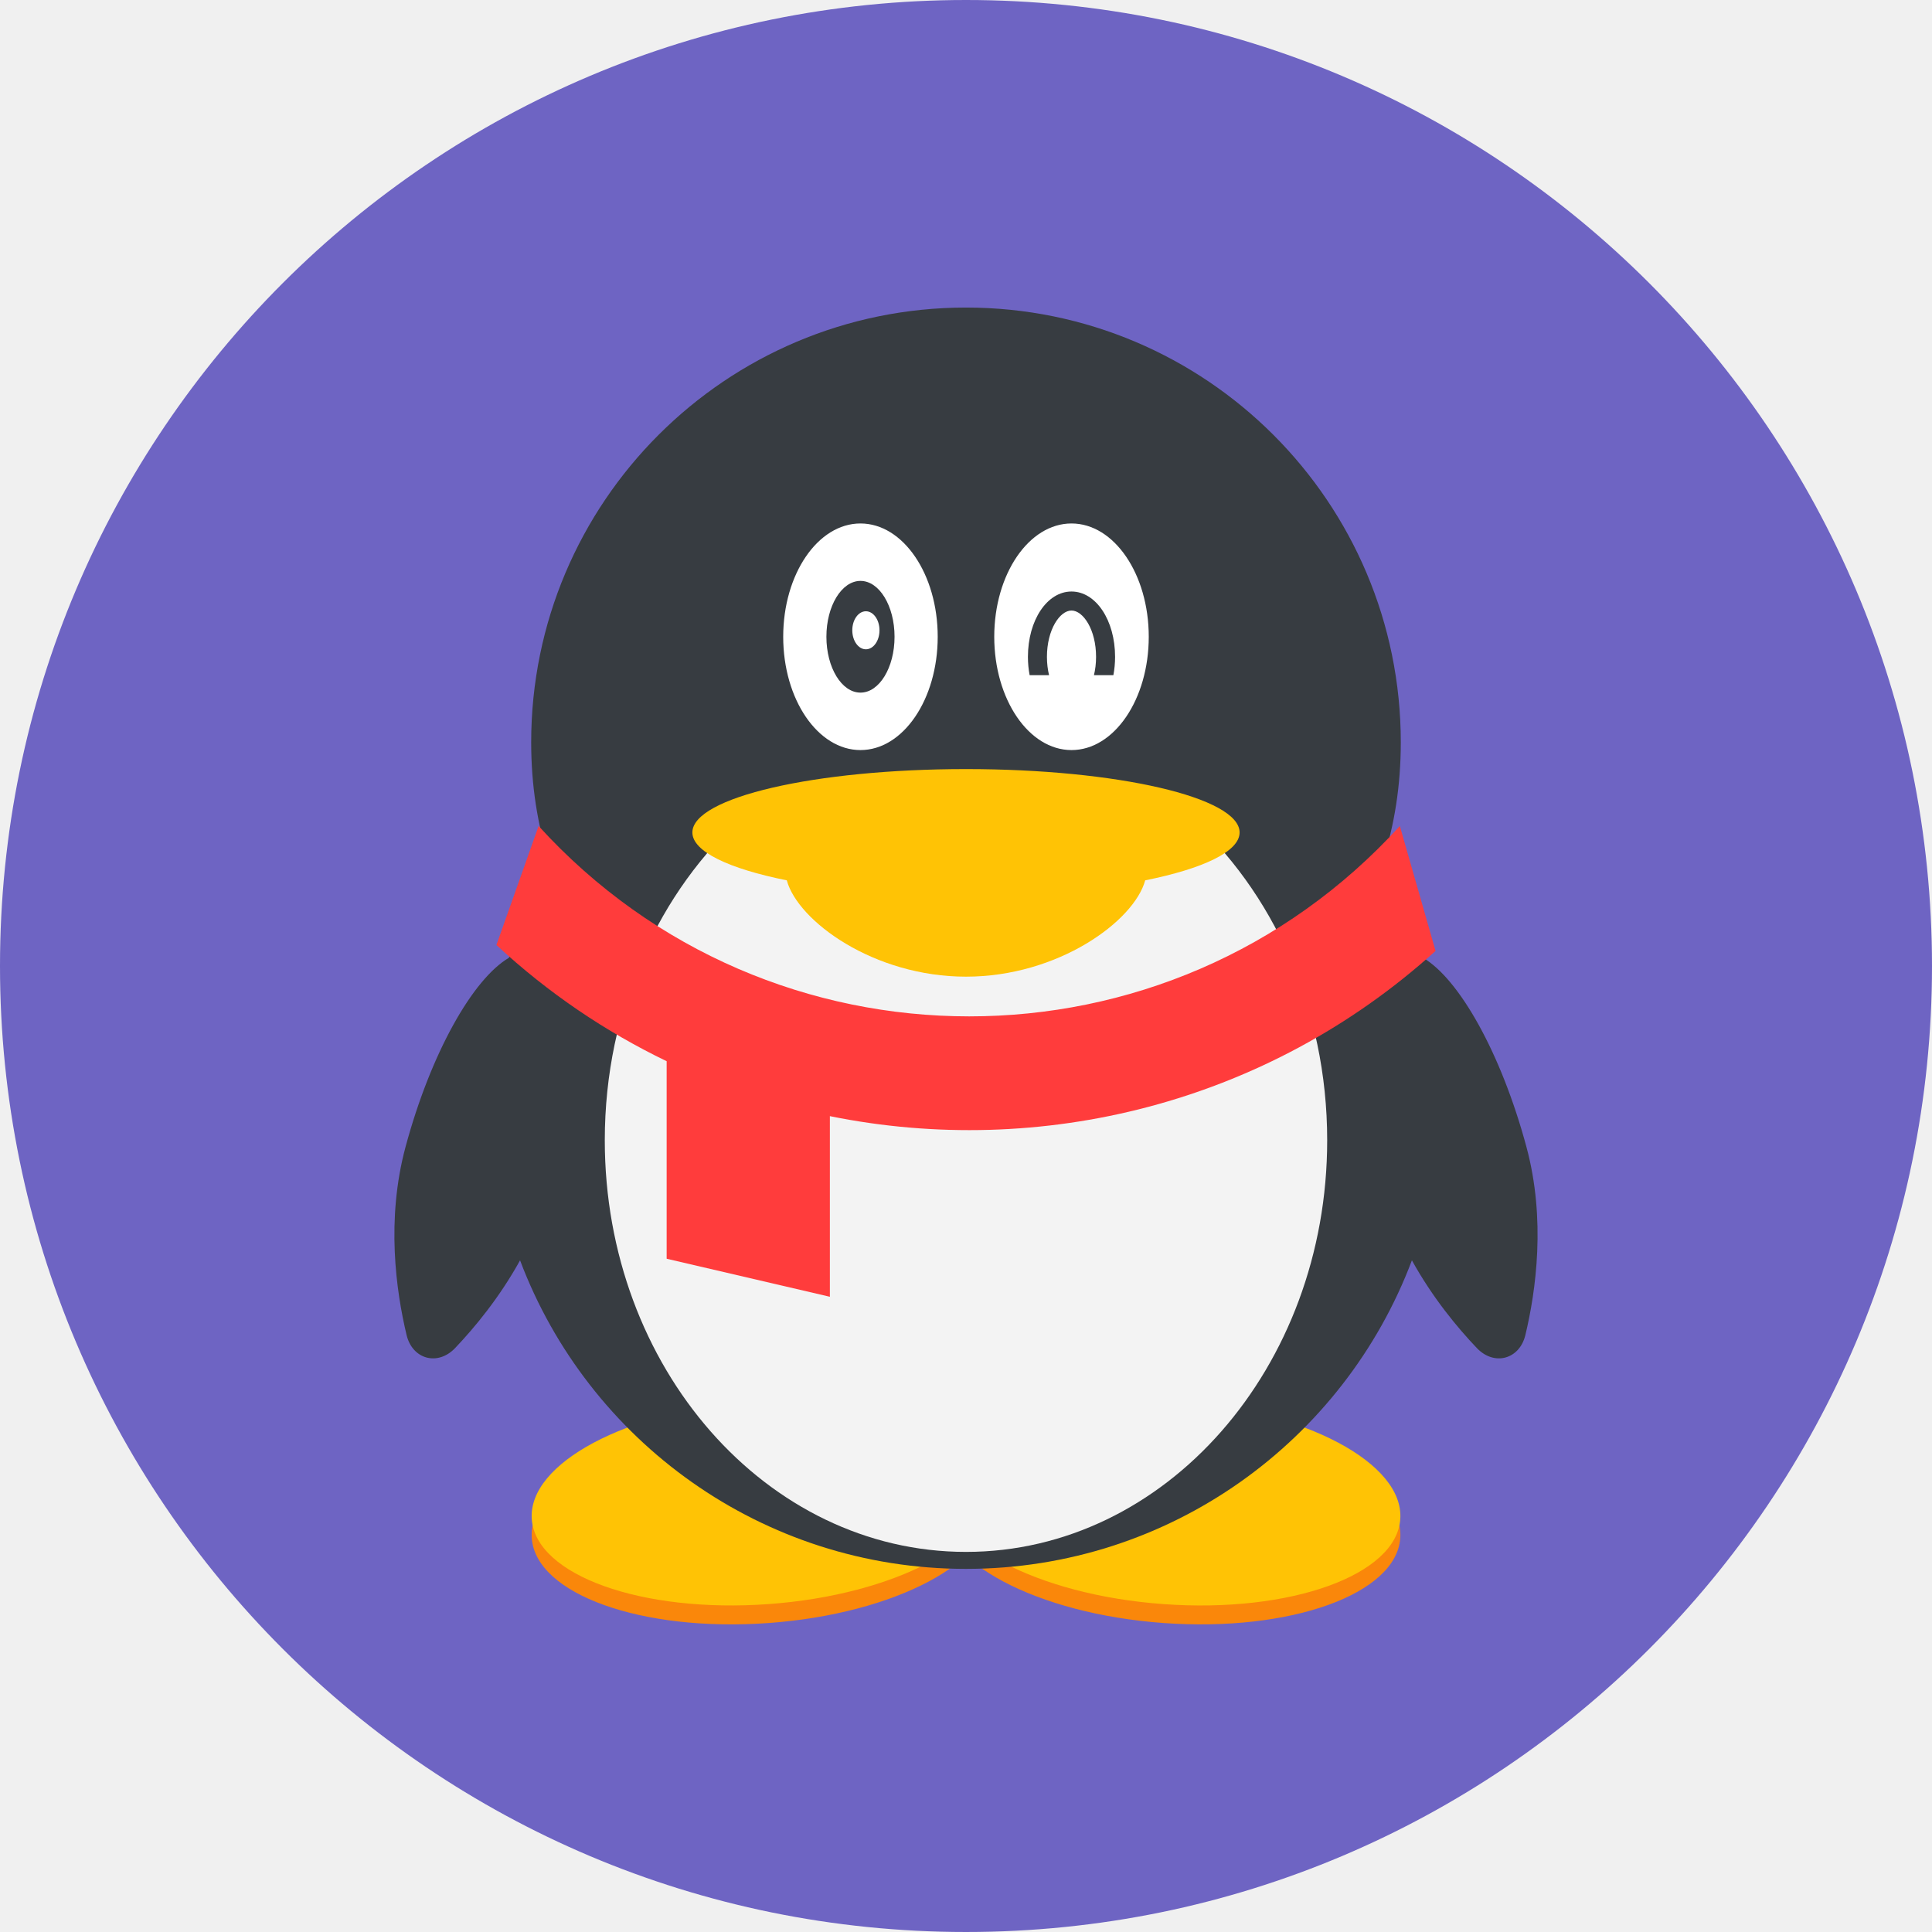
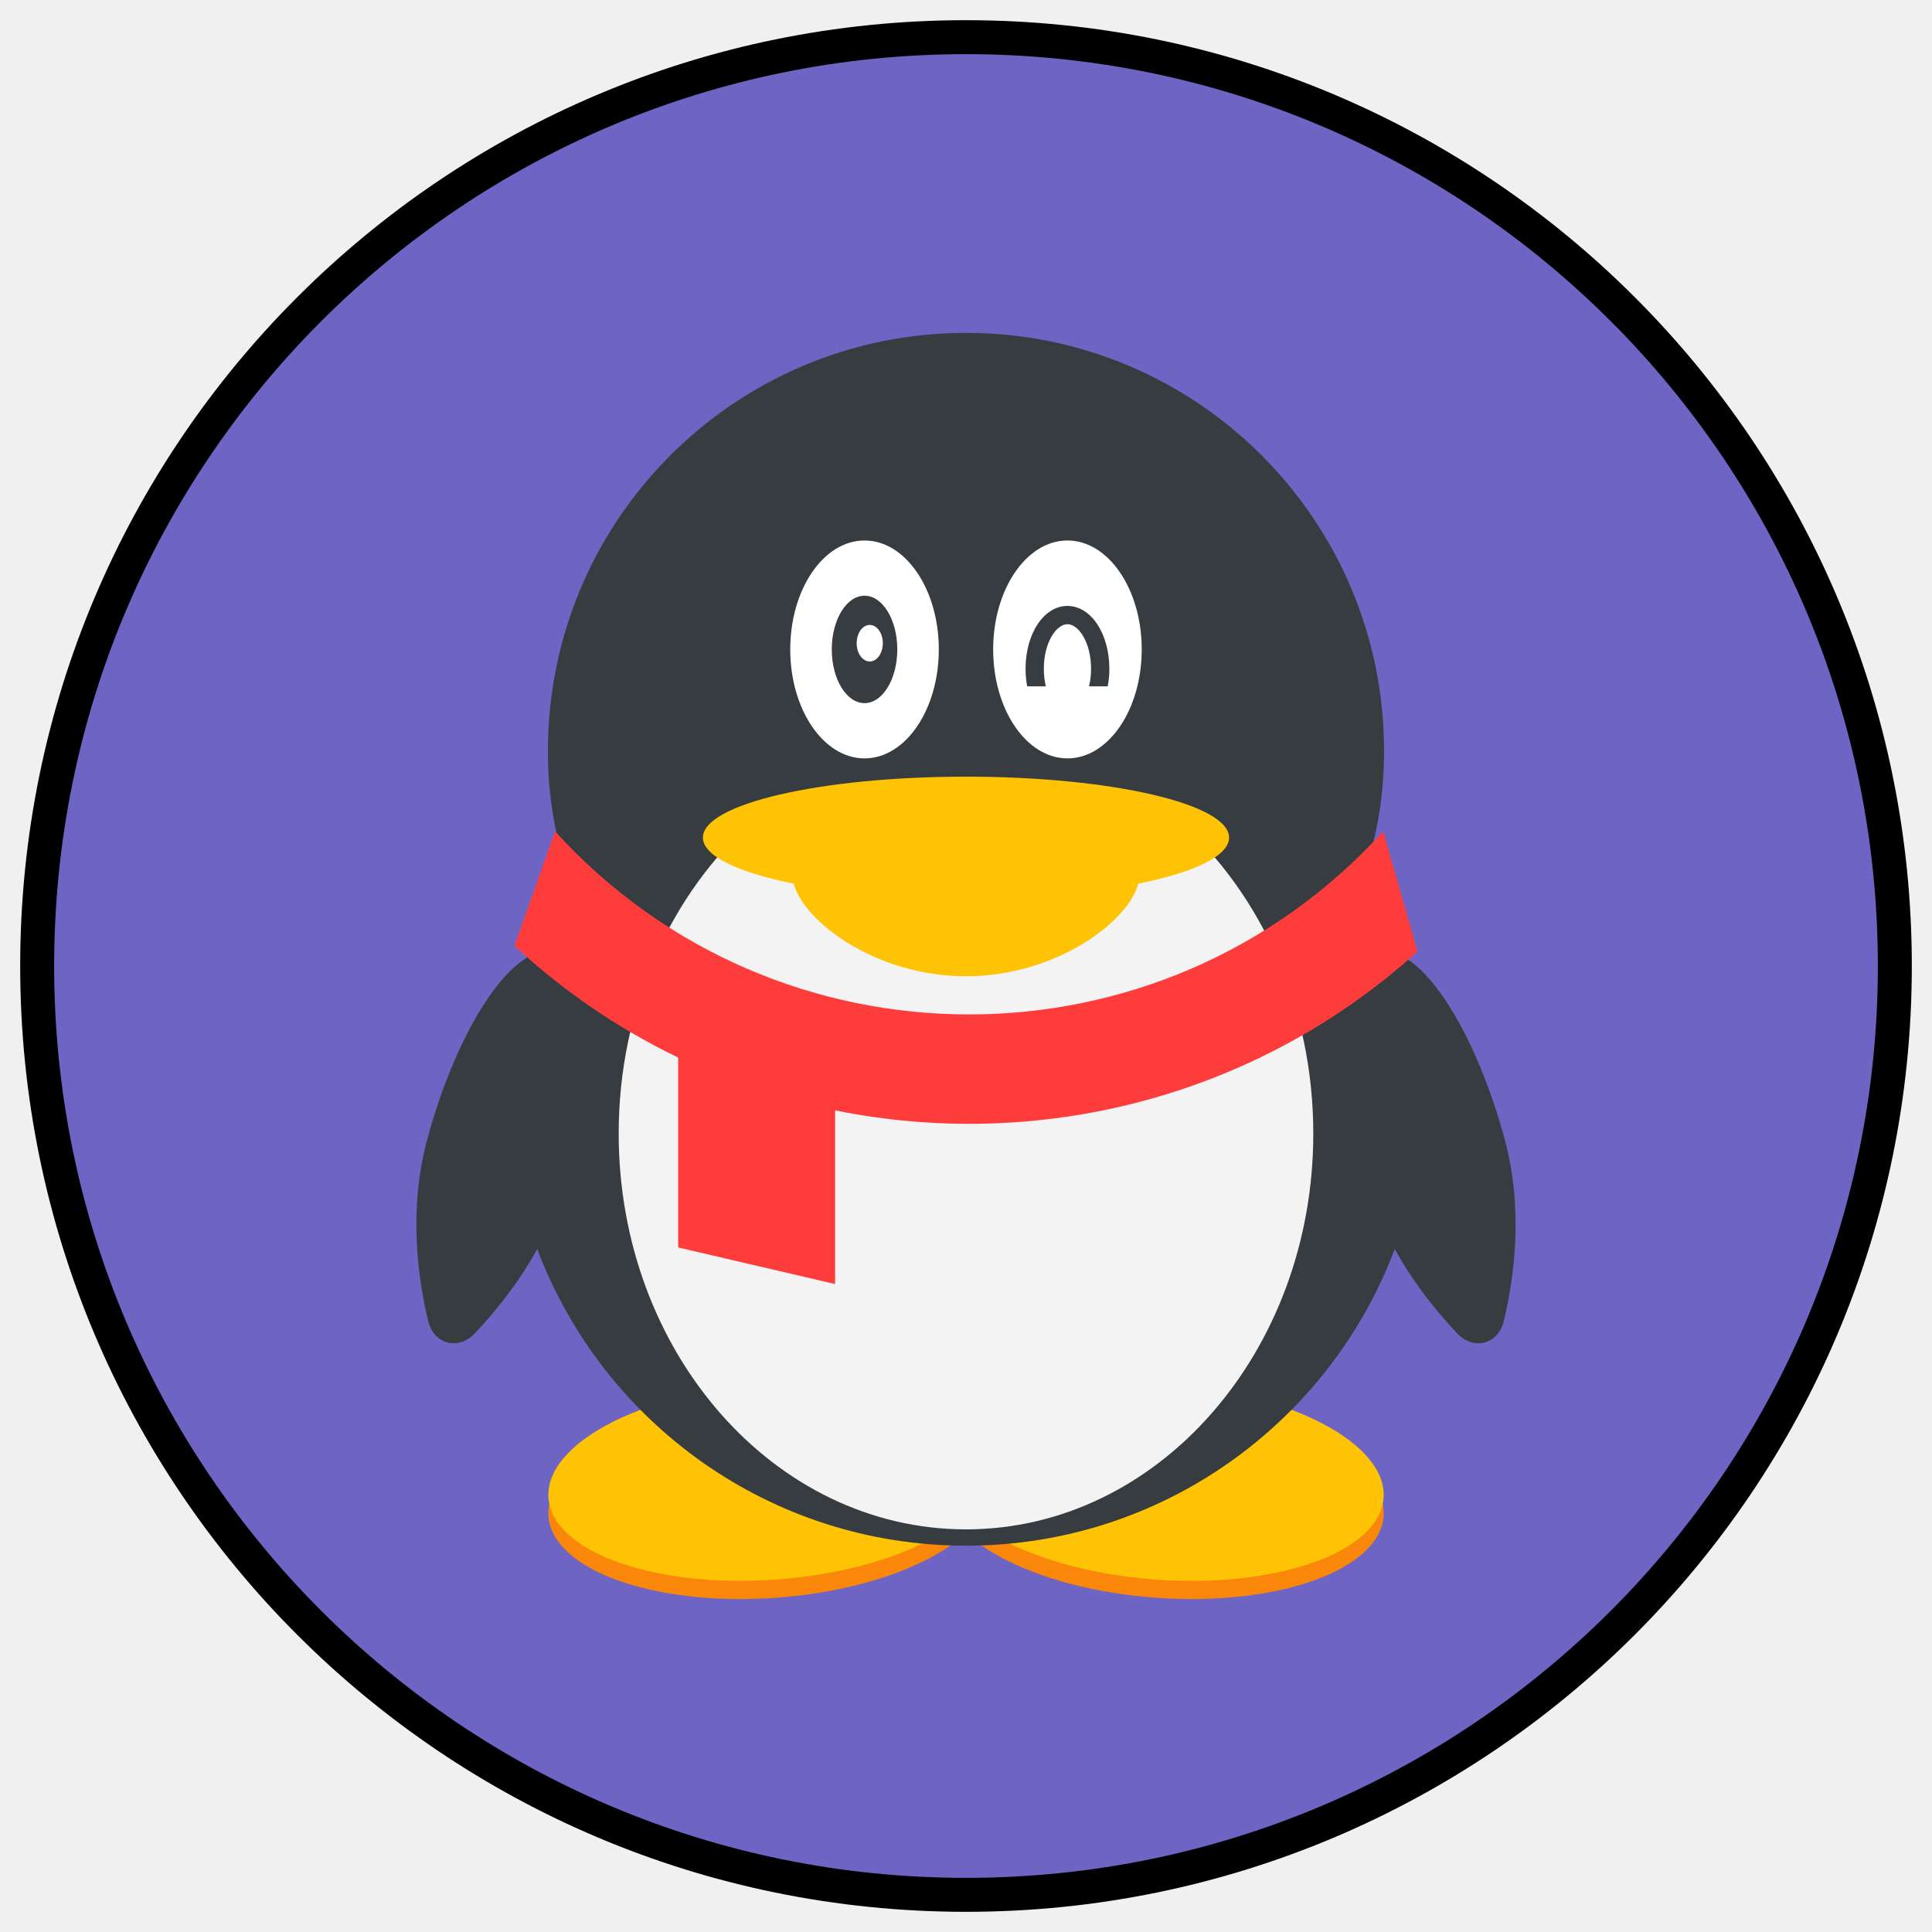
- <svg xmlns="http://www.w3.org/2000/svg" xml:space="preserve" style="enable-background:new 0 0 512.007 512.007;" viewBox="0 0 512.007 512.007" y="0px" x="0px" id="Capa_1" version="1.1">
+ <svg xmlns="http://www.w3.org/2000/svg" version="1.1" id="Capa_1" x="0px" y="0px" viewBox="0 0 512.007 512.007" style="enable-background:new 0 0 512.007 512.007;" xml:space="preserve">
  <defs id="defs63" />
-   <circle id="circle2" r="256.003" cy="256.003" cx="256.003" style="fill:#6E64C3;" />
-   <ellipse id="ellipse6" ry="60.956" rx="26.956" cy="403.242" cx="201.724" style="fill:#FA870A;" transform="matrix(-0.0722 -0.9974 0.9974 -0.0722 -185.9012 633.5535)" />
-   <ellipse id="ellipse8" ry="60.956" rx="26.956" cy="398.224" cx="201.724" style="fill:#FFC305;" transform="matrix(-0.0722 -0.9974 0.9974 -0.0722 -180.8969 628.1729)" />
-   <ellipse id="ellipse10" ry="60.956" rx="26.956" cy="403.235" cx="310.295" style="fill:#FA870A;" transform="matrix(-0.0722 0.9974 -0.9974 -0.0722 734.8809 122.8624)" />
-   <ellipse id="ellipse12" ry="60.956" rx="26.956" cy="398.223" cx="310.298" style="fill:#FFC305;" transform="matrix(-0.0722 0.9974 -0.9974 -0.0722 729.8851 117.4867)" />
-   <path id="path14" d="M404.532,303.966c-6.701-24.875-17.816-44.532-27.421-50.148c-2.639-8.963-6.245-17.51-10.699-25.523  c3.128-9.548,4.817-20.073,4.817-31.559c0-63.639-51.59-115.229-115.229-115.229s-115.229,51.59-115.229,115.229  c0,11.486,1.689,22.012,4.817,31.559c-4.453,8.013-8.06,16.56-10.699,25.523c-9.605,5.616-20.72,25.273-27.421,50.148  c-5.165,19.173-2.536,38.063,0.282,49.832c1.547,6.462,8.272,8.275,12.856,3.463c5.22-5.479,11.774-13.401,17.217-23.256  c17.989,47.776,64.11,81.769,118.176,81.769s100.187-33.992,118.176-81.769c5.442,9.855,11.997,17.777,17.217,23.256  c4.584,4.811,11.309,2.999,12.856-3.463C407.067,342.028,409.697,323.139,404.532,303.966z" style="fill:#373C41;" />
-   <path id="path16" d="M314.759,216.072H197.242c-22.494,19.96-36.965,51.111-36.965,86.117  c0,60.246,42.857,109.086,95.723,109.086c52.867,0,95.723-48.84,95.723-109.086C351.724,267.183,337.253,236.032,314.759,216.072z" style="fill:#F3F3F3;" />
-   <path id="path18" d="M328.513,220.614c0-9.277-32.465-16.798-72.512-16.798s-72.512,7.521-72.512,16.798  c0,5.068,9.702,9.608,25.022,12.688c2.943,10.835,23.076,25.527,47.491,25.527c24.415,0,44.547-14.694,47.491-25.527  C318.811,230.222,328.513,225.682,328.513,220.614z" style="fill:#FFC305;" />
-   <ellipse id="ellipse20" ry="30.027" rx="20.473" cy="168.753" cx="283.963" style="fill:#FFFFFF;" />
-   <path id="path22" d="M278.014,178.93c-0.353-1.459-0.561-3.085-0.561-4.847c0-7.239,3.43-12.284,6.51-12.284  c3.079,0,6.51,5.045,6.51,12.284c0,1.762-0.208,3.388-0.561,4.847h5.148c0.291-1.533,0.452-3.156,0.452-4.847  c0-9.714-5.073-17.323-11.549-17.323s-11.549,7.609-11.549,17.323c0,1.692,0.161,3.315,0.452,4.847H278.014z" style="fill:#373C41;" />
-   <ellipse id="ellipse24" ry="30.027" rx="20.473" cy="168.753" cx="228.034" style="fill:#FFFFFF;" />
-   <path id="path26" d="M228.038,153.946c-4.987,0-9.029,6.628-9.029,14.804s4.042,14.804,9.029,14.804  c4.987,0,9.029-6.628,9.029-14.804S233.025,153.946,228.038,153.946z M229.473,172.074c-1.99,0-3.604-2.257-3.604-5.04  s1.614-5.04,3.604-5.04c1.99,0,3.604,2.257,3.604,5.04C233.078,169.818,231.464,172.074,229.473,172.074z" style="fill:#373C41;" />
-   <path id="path28" d="M380.444,252.012l-9.464-33.113c-61.211,67.271-167.033,67.271-228.244,0l-11.18,31.54  c13.743,12.757,28.978,23.015,45.117,30.798v52.346l43.255,10.079v-47.869C275.677,307.112,335.686,292.526,380.444,252.012z" style="fill:#FF3C3C;" />
-   <g id="g30">
+   <circle style="fill:#6e64c3;stroke:#000000;stroke-width:9;stroke-miterlimit:4;stroke-dasharray:none;stroke-opacity:1" cx="256.004" cy="256.004" r="246.154" id="circle2" />
+   <ellipse transform="rotate(-94.14032)" style="fill:#fa870a;stroke-width:0.962" cx="-411.254" cy="174.58" rx="25.919" ry="58.611" id="ellipse6" />
+   <ellipse transform="rotate(-94.14032)" style="fill:#ffc305;stroke-width:0.962" cx="-406.441" cy="174.928" rx="25.919" ry="58.611" id="ellipse8" />
+   <ellipse transform="rotate(94.14032)" style="fill:#fa870a;stroke-width:0.962" cx="374.284" cy="-336.103" rx="25.919" ry="58.611" id="ellipse10" />
+   <ellipse transform="rotate(94.14032)" style="fill:#ffc305;stroke-width:0.962" cx="369.478" cy="-335.758" rx="25.919" ry="58.611" id="ellipse12" />
+   <path style="fill:#373c41;stroke-width:0.962" d="m 398.818,302.121 c -6.443,-23.918 -17.131,-42.819 -26.366,-48.219 -2.537,-8.618 -6.005,-16.836 -10.287,-24.541 3.008,-9.181 4.632,-19.301 4.632,-30.345 0,-61.191 -49.605,-110.796 -110.796,-110.796 -61.191,0 -110.796,49.605 -110.796,110.796 0,11.044 1.624,21.165 4.632,30.345 -4.282,7.705 -7.75,15.923 -10.287,24.541 -9.235,5.4 -19.923,24.301 -26.366,48.219 -4.966,18.435 -2.438,36.599 0.271,47.915 1.487,6.213 7.954,7.957 12.361,3.33 5.019,-5.268 11.321,-12.885 16.555,-22.361 17.297,45.938 61.644,78.623 113.629,78.623 51.986,0 96.333,-32.684 113.629,-78.623 5.233,9.476 11.535,17.093 16.555,22.361 4.408,4.626 10.874,2.884 12.361,-3.33 2.711,-11.317 5.239,-29.479 0.273,-47.915 z" id="path14" />
+   <path style="fill:#f3f3f3;stroke-width:0.962" d="M 312.499,217.609 H 199.503 c -21.629,19.192 -35.543,49.145 -35.543,82.804 0,57.928 41.208,104.889 92.04,104.889 50.833,0 92.04,-46.961 92.04,-104.889 9.6e-4,-33.659 -13.913,-63.612 -35.542,-82.804 z" id="path16" />
+   <path style="fill:#ffc305;stroke-width:0.962" d="m 325.724,221.976 c 0,-8.92 -31.216,-16.152 -69.722,-16.152 -38.506,0 -69.722,7.232 -69.722,16.152 0,4.873 9.329,9.238 24.059,12.2 2.83,10.418 22.188,24.545 45.664,24.545 23.476,0 42.833,-14.129 45.664,-24.545 14.729,-2.962 24.057,-7.327 24.057,-12.2 z" id="path18" />
+   <ellipse style="fill:#ffffff;stroke-width:0.962" cx="282.888" cy="172.11" rx="19.685" ry="28.872" id="ellipse20" />
+   <path style="fill:#373c41;stroke-width:0.962" d="m 277.168,181.896 c -0.339,-1.403 -0.539,-2.966 -0.539,-4.661 0,-6.96 3.298,-11.811 6.26,-11.811 2.961,0 6.26,4.851 6.26,11.811 0,1.694 -0.2,3.258 -0.539,4.661 h 4.95 c 0.28,-1.474 0.435,-3.035 0.435,-4.661 0,-9.34 -4.878,-16.657 -11.105,-16.657 -6.227,0 -11.105,7.316 -11.105,16.657 0,1.627 0.155,3.187 0.435,4.661 z" id="path22" />
+   <ellipse style="fill:#ffffff;stroke-width:0.962" cx="229.111" cy="172.11" rx="19.685" ry="28.872" id="ellipse24" />
+   <path style="fill:#373c41;stroke-width:0.962" d="m 229.114,157.873 c -4.795,0 -8.682,6.373 -8.682,14.234 0,7.861 3.886,14.234 8.682,14.234 4.795,0 8.682,-6.373 8.682,-14.234 0,-7.861 -3.886,-14.234 -8.682,-14.234 z m 1.38,17.431 c -1.913,0 -3.465,-2.17 -3.465,-4.846 0,-2.676 1.552,-4.846 3.465,-4.846 1.913,0 3.465,2.17 3.465,4.846 9.6e-4,2.677 -1.551,4.846 -3.465,4.846 z" id="path26" />
+   <path style="fill:#ff3c3c;stroke-width:0.962" d="m 375.657,252.166 -9.1,-31.839 c -58.856,64.683 -160.607,64.683 -219.463,0 l -10.75,30.327 c 13.214,12.266 27.863,22.13 43.381,29.613 v 50.332 l 41.591,9.691 v -46.027 c 53.604,10.884 111.304,-3.141 154.341,-42.097 z" id="path28" />
+   <g transform="matrix(0.9615274,0,0,0.9615274,9.849619,9.849619)" id="g30">
</g>
-   <g id="g32">
+   <g transform="matrix(0.9615274,0,0,0.9615274,9.849619,9.849619)" id="g32">
</g>
-   <g id="g34">
+   <g transform="matrix(0.9615274,0,0,0.9615274,9.849619,9.849619)" id="g34">
</g>
-   <g id="g36">
+   <g transform="matrix(0.9615274,0,0,0.9615274,9.849619,9.849619)" id="g36">
</g>
-   <g id="g38">
+   <g transform="matrix(0.9615274,0,0,0.9615274,9.849619,9.849619)" id="g38">
</g>
-   <g id="g40">
+   <g transform="matrix(0.9615274,0,0,0.9615274,9.849619,9.849619)" id="g40">
</g>
-   <g id="g42">
+   <g transform="matrix(0.9615274,0,0,0.9615274,9.849619,9.849619)" id="g42">
</g>
-   <g id="g44">
+   <g transform="matrix(0.9615274,0,0,0.9615274,9.849619,9.849619)" id="g44">
</g>
-   <g id="g46">
+   <g transform="matrix(0.9615274,0,0,0.9615274,9.849619,9.849619)" id="g46">
</g>
-   <g id="g48">
+   <g transform="matrix(0.9615274,0,0,0.9615274,9.849619,9.849619)" id="g48">
</g>
-   <g id="g50">
+   <g transform="matrix(0.9615274,0,0,0.9615274,9.849619,9.849619)" id="g50">
</g>
-   <g id="g52">
+   <g transform="matrix(0.9615274,0,0,0.9615274,9.849619,9.849619)" id="g52">
</g>
-   <g id="g54">
+   <g transform="matrix(0.9615274,0,0,0.9615274,9.849619,9.849619)" id="g54">
</g>
-   <g id="g56">
+   <g transform="matrix(0.9615274,0,0,0.9615274,9.849619,9.849619)" id="g56">
</g>
-   <g id="g58">
+   <g transform="matrix(0.9615274,0,0,0.9615274,9.849619,9.849619)" id="g58">
</g>
</svg>
